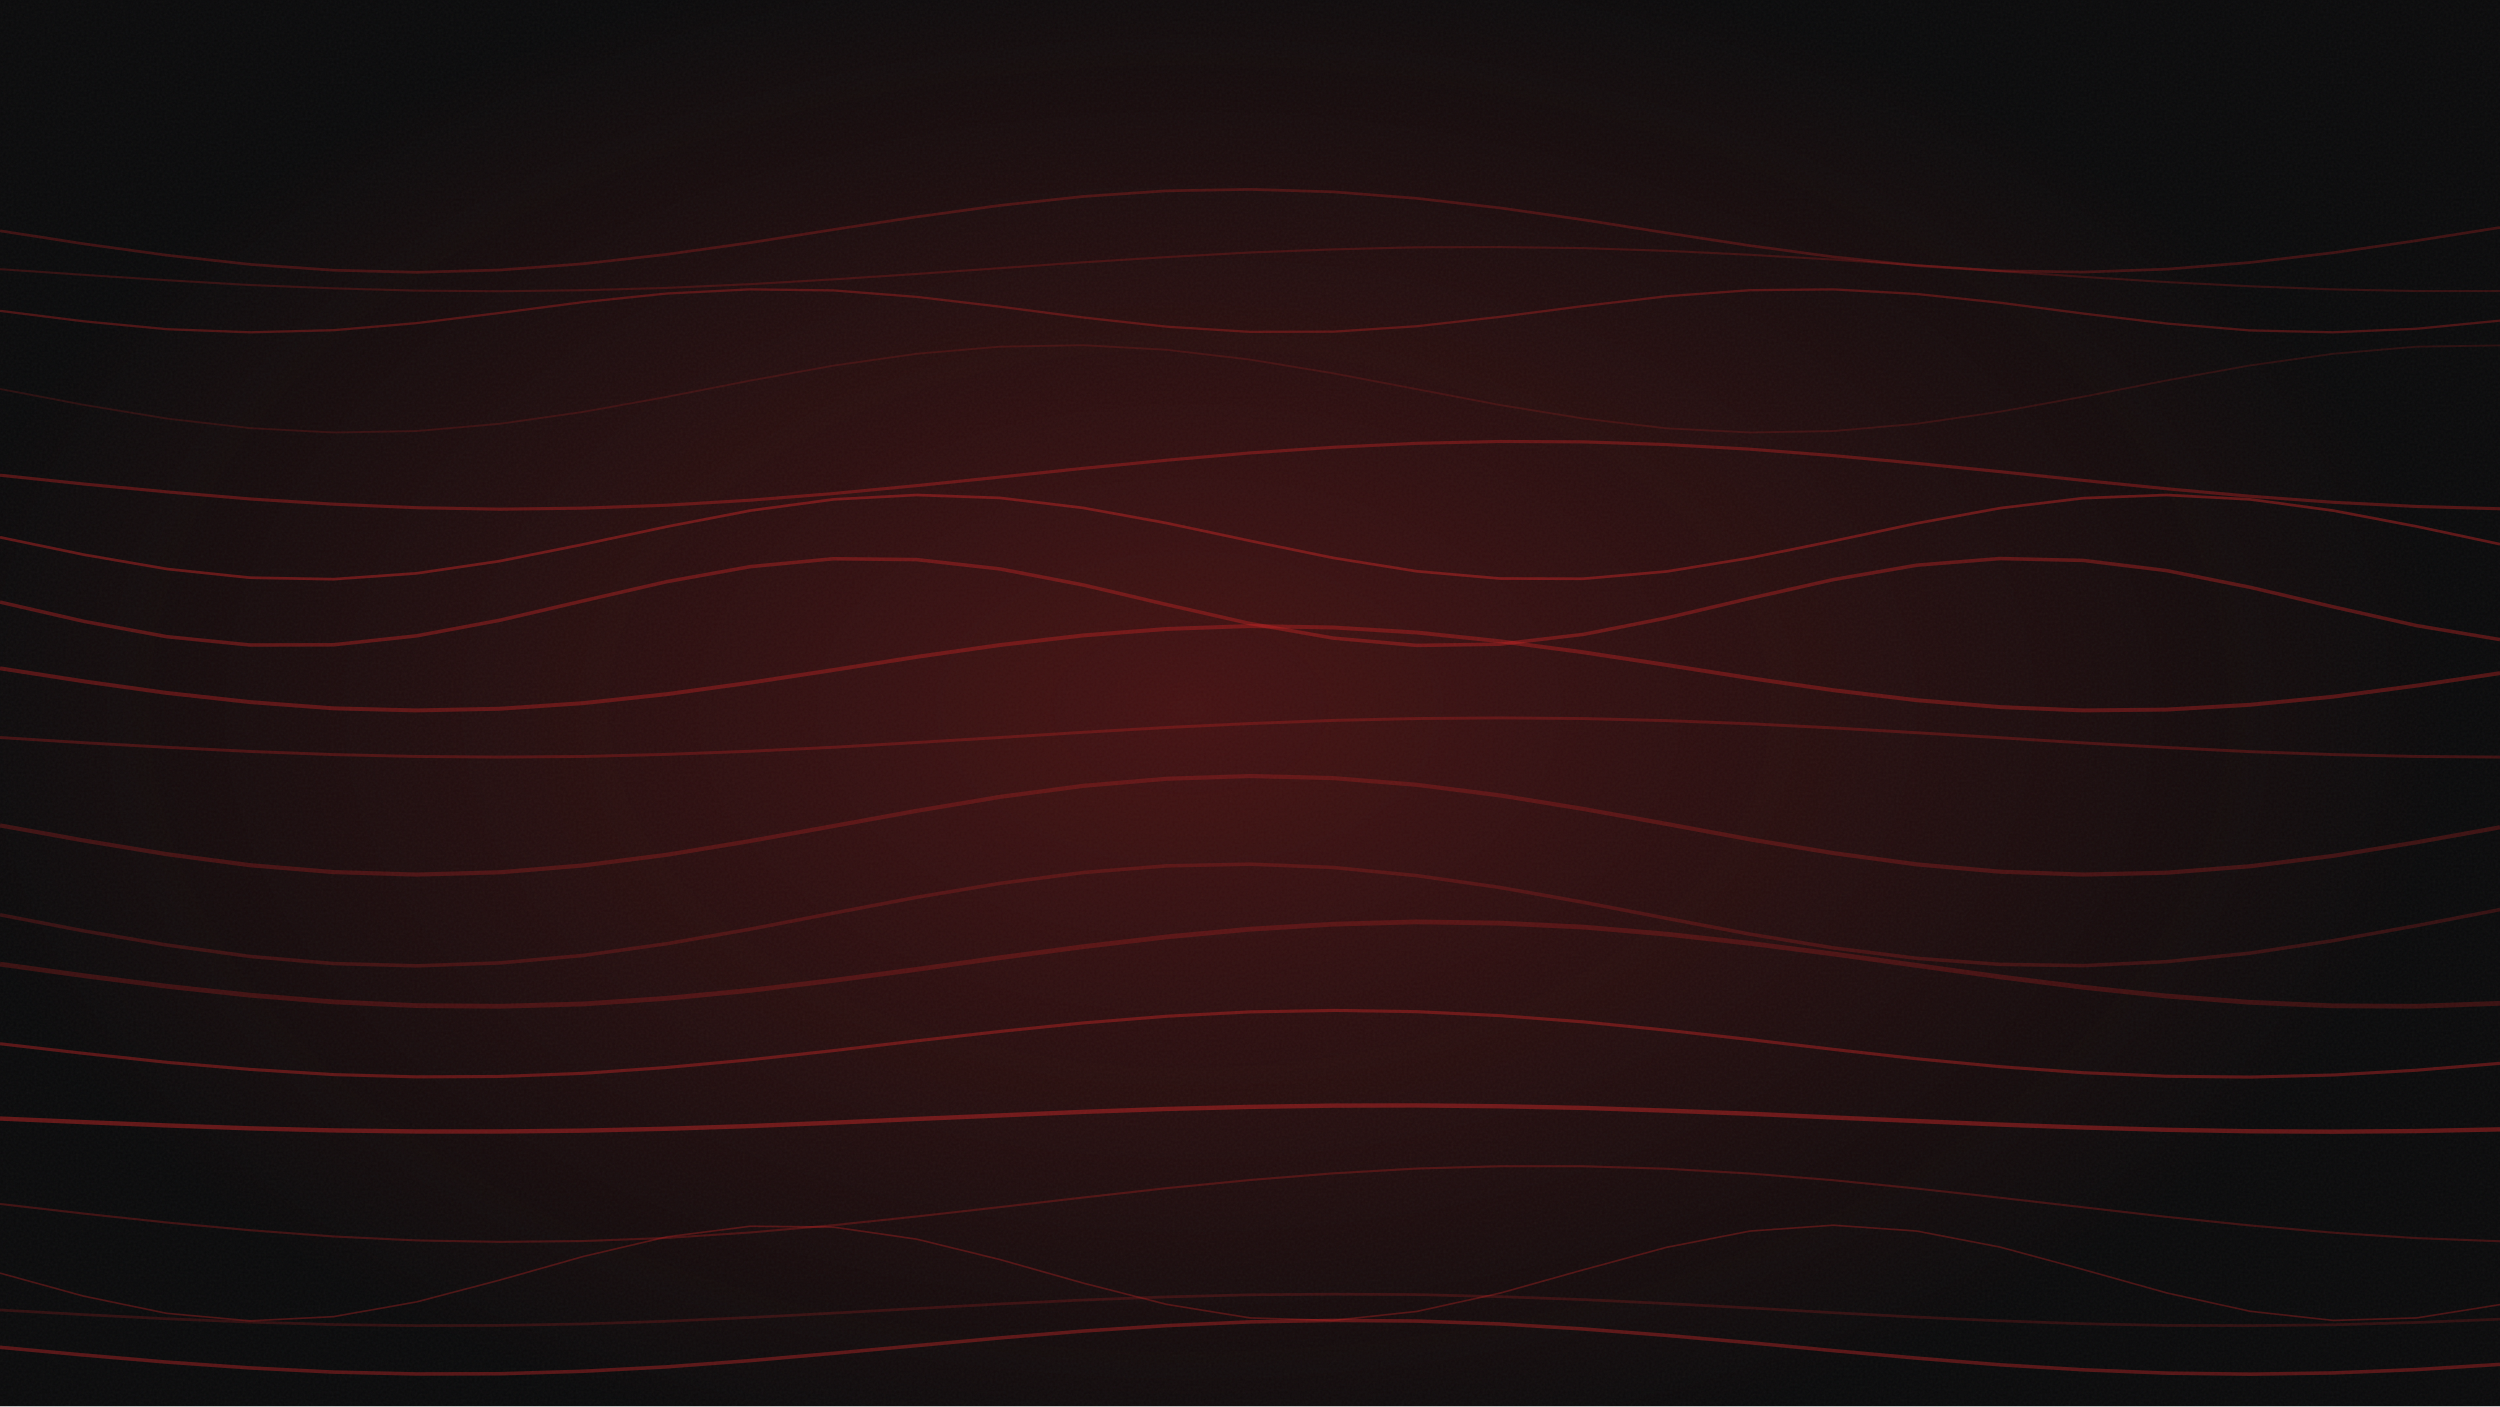
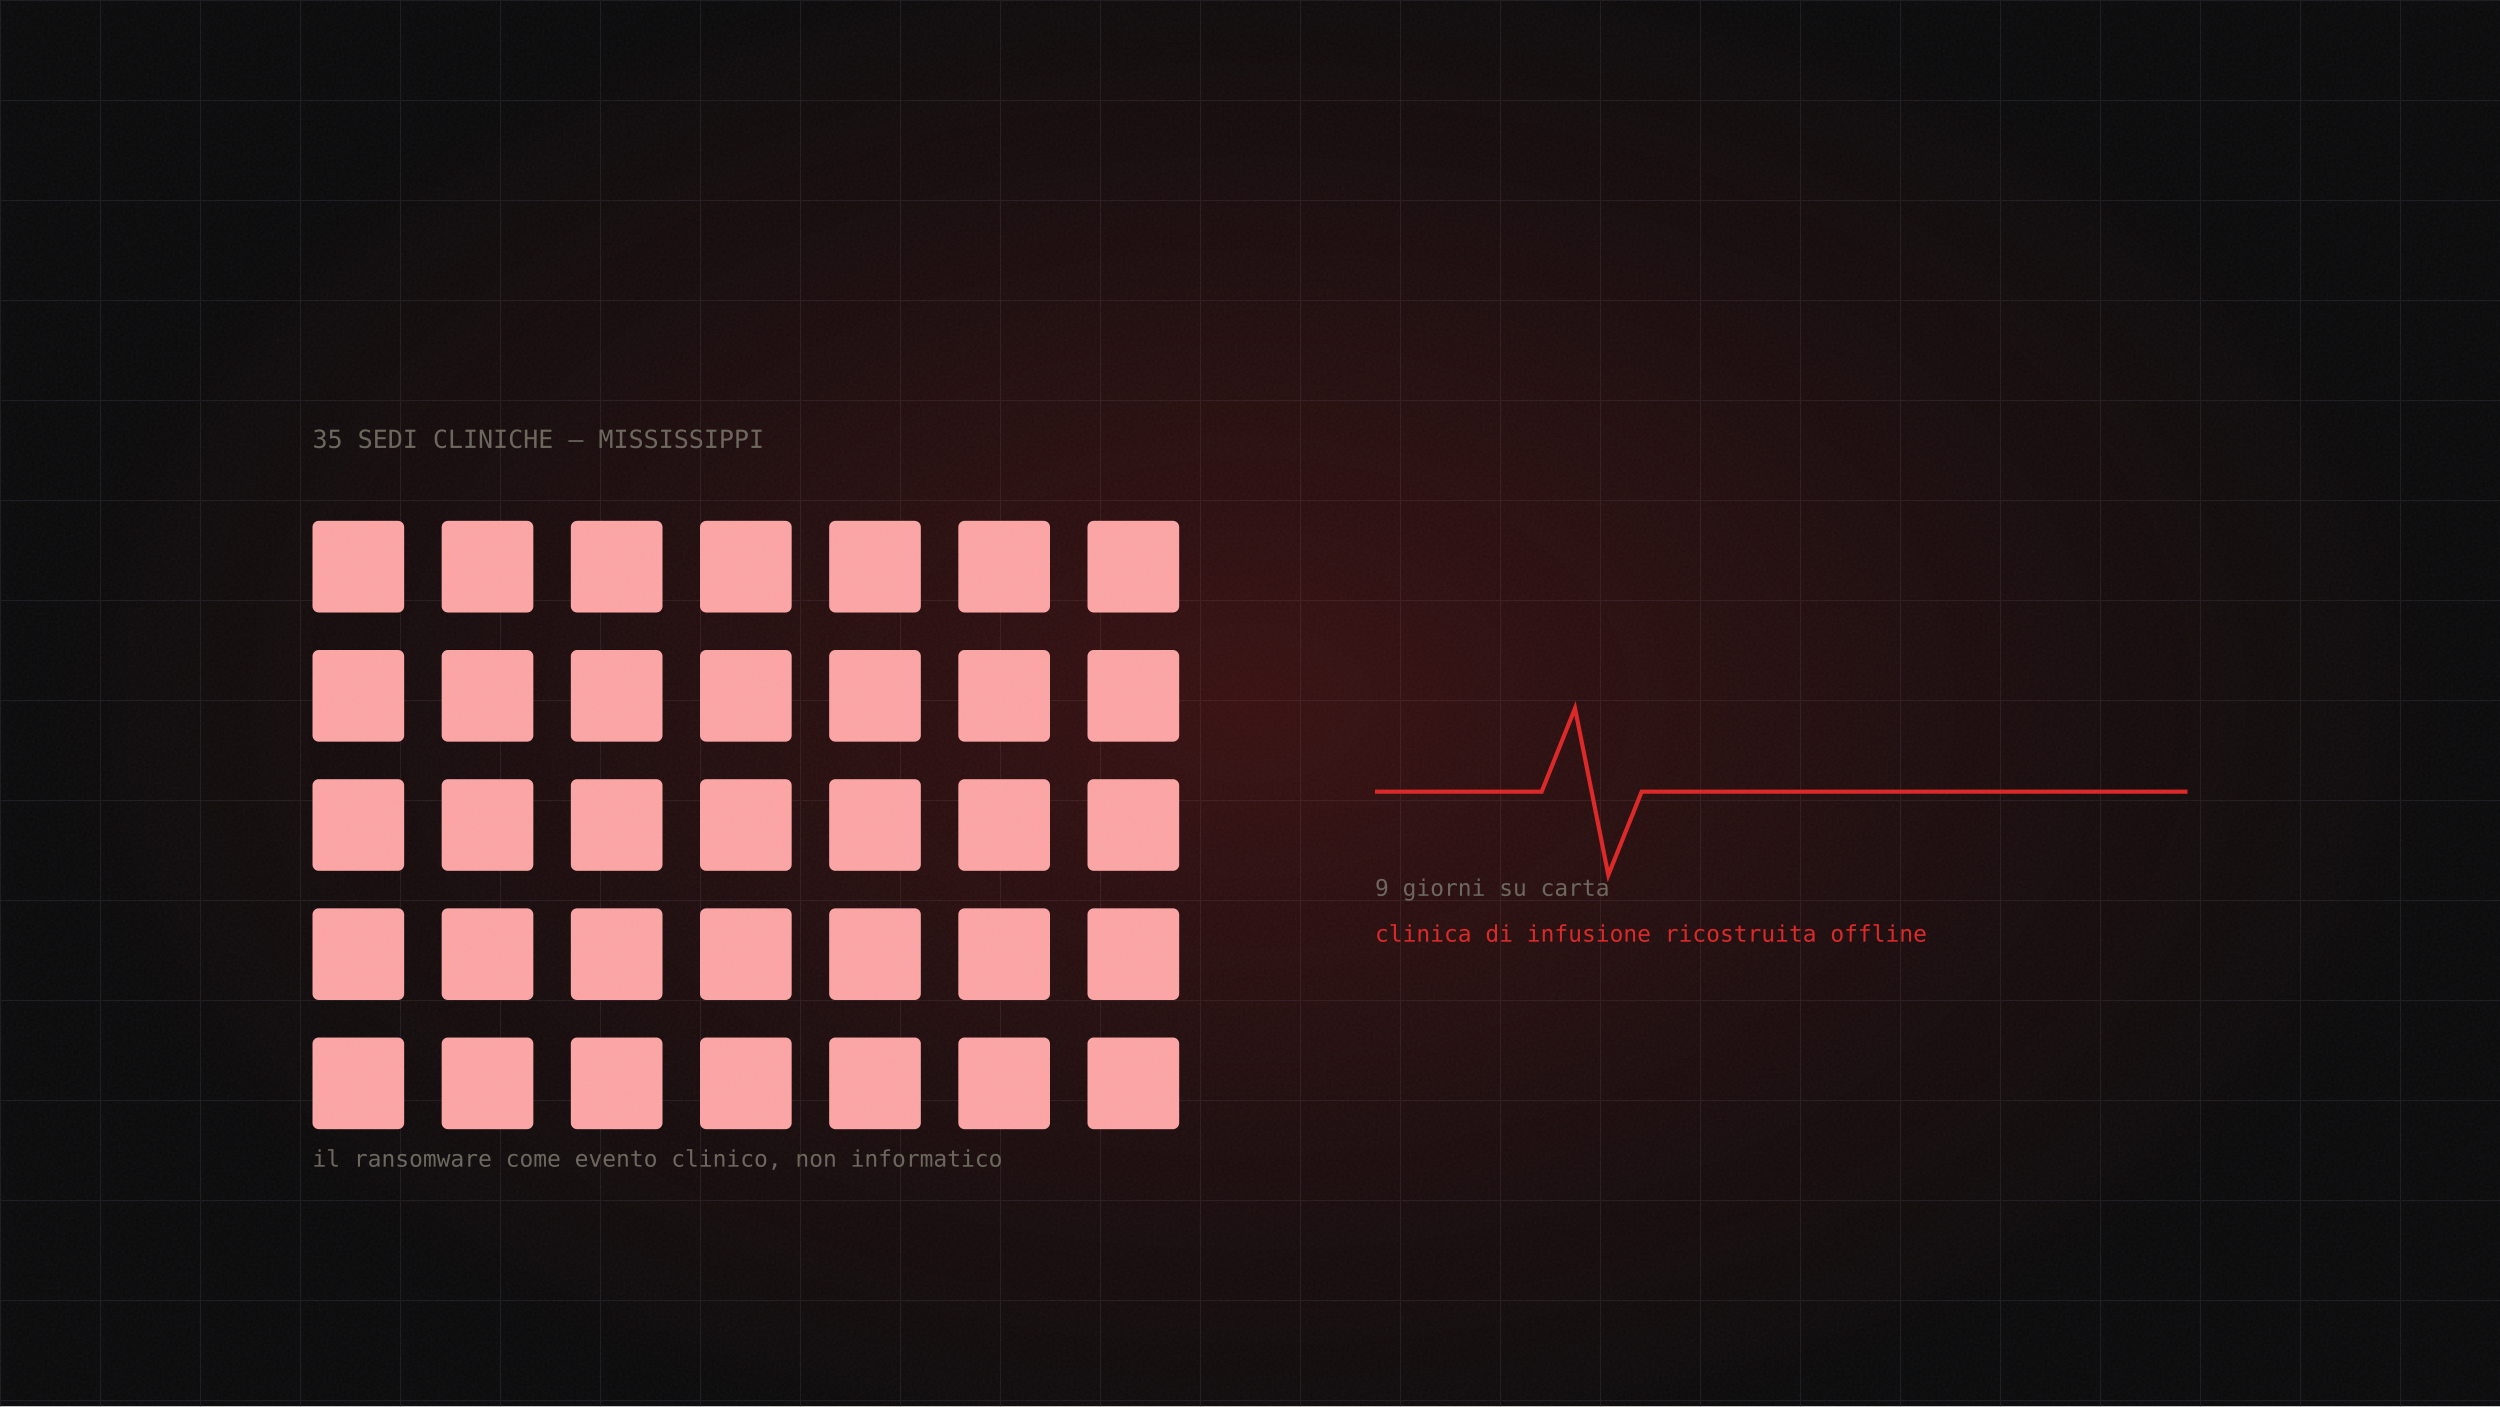
- <svg xmlns="http://www.w3.org/2000/svg" viewBox="0 0 1200 675" width="1200" height="675" role="img" aria-label="">
-   <rect width="1200" height="675" fill="#0a0a0b" />
+ <svg xmlns="http://www.w3.org/2000/svg" viewBox="0 0 1200 675" width="1200" height="675" role="img">
  <defs>
-     <radialGradient id="g" cx="50%" cy="50%">
-       <stop offset="0%" stop-color="#dc2626" stop-opacity=".28" />
+     <radialGradient id="glow" cx="50%" cy="50%">
+       <stop offset="0%" stop-color="#dc2626" stop-opacity=".22" />
      <stop offset="100%" stop-color="#dc2626" stop-opacity="0" />
    </radialGradient>
-     <filter id="b">
-       <feGaussianBlur stdDeviation="27" />
+     <filter id="grain">
+       <feTurbulence type="fractalNoise" baseFrequency=".8" numOctaves="4" />
    </filter>
+     <pattern id="grid" width="48" height="48" patternUnits="userSpaceOnUse">
+       <path d="M48 0H0v48" fill="none" stroke="#1b1b20" stroke-width="1" />
+     </pattern>
  </defs>
-   <ellipse cx="571" cy="340" rx="600" ry="371" fill="url(#g)" />
-   <polyline points="0,110.8 40,117.0 80,122.5 120,126.9 160,129.7 200,130.7 240,129.6 280,126.6 320,122.1 360,116.5 400,110.2 440,104.1 480,98.6 520,94.3 560,91.6 600,90.9 640,92.1 680,95.2 720,99.8 760,105.5 800,111.8 840,117.9 880,123.3 920,127.5 960,130.0 1000,130.6 1040,129.2 1080,126.0 1120,121.3 1160,115.5 1200,109.2" fill="none" stroke="#dc2626" stroke-opacity="0.25" stroke-width="1.3" />
-   <polyline points="0,129.2 40,131.9 80,134.5 120,136.8 160,138.4 200,139.5 240,139.8 280,139.3 320,138.2 360,136.4 400,134.1 440,131.5 480,128.7 520,125.9 560,123.4 600,121.2 640,119.7 680,118.7 720,118.6 760,119.1 800,120.4 840,122.3 880,124.6 920,127.3 960,130.1 1000,132.9 1040,135.4 1080,137.4 1120,138.9 1160,139.7 1200,139.7" fill="none" stroke="#dc2626" stroke-opacity="0.20" stroke-width="1.0" />
-   <polyline points="0,149.2 40,154.2 80,158.0 120,159.5 160,158.5 200,155.1 240,150.2 280,145.0 320,140.9 360,138.9 400,139.4 440,142.5 480,147.2 520,152.4 560,156.8 600,159.3 640,159.2 680,156.6 720,152.1 760,146.9 800,142.2 840,139.3 880,138.9 920,141.1 960,145.3 1000,150.5 1040,155.3 1080,158.6 1120,159.5 1160,157.8 1200,153.9" fill="none" stroke="#dc2626" stroke-opacity="0.31" stroke-width="1.1" />
-   <polyline points="0,186.7 40,194.3 80,200.9 120,205.5 160,207.6 200,206.9 240,203.4 280,197.7 320,190.5 360,182.7 400,175.5 440,169.8 480,166.4 520,165.7 560,167.9 600,172.6 640,179.2 680,186.8 720,194.4 760,200.9 800,205.6 840,207.6 880,206.9 920,203.4 960,197.6 1000,190.4 1040,182.6 1080,175.4 1120,169.8 1160,166.4 1200,165.8" fill="none" stroke="#dc2626" stroke-opacity="0.16" stroke-width="0.9" />
-   <polyline points="0,228.1 40,232.3 80,236.1 120,239.5 160,242.0 200,243.7 240,244.4 280,243.9 320,242.5 360,240.1 400,236.9 440,233.1 480,229.0 520,224.8 560,220.9 600,217.4 640,214.7 680,212.8 720,211.9 760,212.1 800,213.4 840,215.6 880,218.7 920,222.4 960,226.4 1000,230.6 1040,234.6 1080,238.2 1120,241.1 1160,243.1 1200,244.2" fill="none" stroke="#dc2626" stroke-opacity="0.34" stroke-width="1.5" />
-   <polyline points="0,257.9 40,266.2 80,273.1 120,277.3 160,278.0 200,275.2 240,269.3 280,261.3 320,252.8 360,245.1 400,239.7 440,237.6 480,239.0 520,243.8 560,251.1 600,259.6 640,267.8 680,274.2 720,277.7 760,277.8 800,274.3 840,267.8 880,259.7 920,251.2 960,243.9 1000,239.1 1040,237.6 1080,239.7 1120,245.1 1160,252.7 1200,261.2" fill="none" stroke="#dc2626" stroke-opacity="0.40" stroke-width="1.3" />
-   <polyline points="0,289.0 40,298.2 80,305.6 120,309.6 160,309.5 200,305.2 240,297.7 280,288.4 320,279.2 360,272.0 400,268.2 440,268.6 480,273.1 520,280.8 560,290.2 600,299.3 640,306.3 680,309.8 720,309.2 760,304.5 800,296.6 840,287.2 880,278.2 920,271.3 960,268.1 1000,269.0 1040,273.9 1080,281.9 1120,291.3 1160,300.3 1200,307.0" fill="none" stroke="#dc2626" stroke-opacity="0.35" stroke-width="1.7" />
-   <polyline points="0,320.8 40,327.0 80,332.6 120,337.0 160,340.0 200,341.0 240,340.2 280,337.5 320,333.2 360,327.7 400,321.6 440,315.3 480,309.6 520,305.0 560,301.9 600,300.5 640,301.2 680,303.6 720,307.8 760,313.1 800,319.2 840,325.5 880,331.3 920,336.1 960,339.4 1000,341.0 1040,340.6 1080,338.3 1120,334.4 1160,329.1 1200,323.1" fill="none" stroke="#dc2626" stroke-opacity="0.34" stroke-width="1.9" />
-   <polyline points="0,354.0 40,356.5 80,358.7 120,360.7 160,362.2 200,363.1 240,363.4 280,363.1 320,362.1 360,360.6 400,358.7 440,356.4 480,354.0 520,351.5 560,349.2 600,347.3 640,345.8 680,344.9 720,344.6 760,344.9 800,345.9 840,347.4 880,349.4 920,351.7 960,354.1 1000,356.6 1040,358.8 1080,360.8 1120,362.2 1160,363.1 1200,363.4" fill="none" stroke="#dc2626" stroke-opacity="0.26" stroke-width="1.4" />
-   <polyline points="0,396.2 40,403.4 80,410.0 120,415.3 160,418.6 200,419.8 240,418.7 280,415.4 320,410.3 360,403.7 400,396.5 440,389.2 480,382.5 520,377.2 560,373.8 600,372.5 640,373.5 680,376.7 720,381.8 760,388.3 800,395.5 840,402.9 880,409.5 920,414.9 960,418.4 1000,419.8 1040,418.9 1080,415.8 1120,410.8 1160,404.3 1200,397.1" fill="none" stroke="#dc2626" stroke-opacity="0.24" stroke-width="2.0" />
-   <polyline points="0,439.1 40,446.8 80,453.6 120,459.1 160,462.5 200,463.6 240,462.2 280,458.6 320,453.0 360,446.0 400,438.3 440,430.7 480,424.0 520,418.8 560,415.6 600,414.8 640,416.4 680,420.3 720,426.0 760,433.1 800,440.8 840,448.4 880,455.0 920,460.0 960,462.9 1000,463.5 1040,461.6 1080,457.5 1120,451.5 1160,444.3 1200,436.6" fill="none" stroke="#dc2626" stroke-opacity="0.21" stroke-width="1.7" />
-   <polyline points="0,462.8 40,468.3 80,473.4 120,477.7 160,480.9 200,482.7 240,483.0 280,481.9 320,479.2 360,475.4 400,470.6 440,465.3 480,459.7 520,454.4 560,449.7 600,446.0 640,443.6 680,442.5 720,443.1 760,445.0 800,448.4 840,452.8 880,457.9 920,463.4 960,468.9 1000,473.9 1040,478.1 1080,481.1 1120,482.8 1160,483.0 1200,481.6" fill="none" stroke="#dc2626" stroke-opacity="0.23" stroke-width="2.3" />
-   <polyline points="0,501.0 40,505.6 80,509.9 120,513.3 160,515.8 200,516.9 240,516.7 280,515.2 320,512.4 360,508.7 400,504.3 440,499.6 480,495.1 520,491.0 560,487.8 600,485.7 640,485.0 680,485.6 720,487.5 760,490.5 800,494.5 840,499.0 880,503.7 920,508.2 960,512.0 1000,514.9 1040,516.6 1080,517.0 1120,516.0 1160,513.7 1200,510.4" fill="none" stroke="#dc2626" stroke-opacity="0.38" stroke-width="1.5" />
-   <polyline points="0,536.9 40,538.6 80,540.2 120,541.6 160,542.6 200,543.1 240,543.1 280,542.7 320,541.8 360,540.5 400,538.9 440,537.1 480,535.4 520,533.7 560,532.3 600,531.3 640,530.7 680,530.6 720,531.0 760,531.8 800,533.1 840,534.6 880,536.4 920,538.1 960,539.8 1000,541.2 1040,542.3 1080,543.0 1120,543.2 1160,542.9 1200,542.1" fill="none" stroke="#dc2626" stroke-opacity="0.42" stroke-width="2.1" />
-   <polyline points="0,577.9 40,582.5 80,586.8 120,590.5 160,593.5 200,595.4 240,596.1 280,595.7 320,594.2 360,591.6 400,588.1 440,583.9 480,579.4 520,574.8 560,570.3 600,566.4 640,563.2 680,560.9 720,559.8 760,559.8 800,561.0 840,563.3 880,566.5 920,570.5 960,574.9 1000,579.5 1040,584.1 1080,588.2 1120,591.7 1160,594.3 1200,595.8" fill="none" stroke="#dc2626" stroke-opacity="0.26" stroke-width="1.0" />
-   <polyline points="0,611.1 40,622.1 80,630.4 120,634.0 160,632.0 200,624.9 240,614.4 280,603.1 320,593.7 360,588.6 400,589.0 440,594.8 480,604.6 520,615.9 560,626.1 600,632.6 640,633.8 680,629.5 720,620.7 760,609.5 800,598.7 840,590.9 880,588.1 920,590.9 960,598.6 1000,609.4 1040,620.6 1080,629.4 1120,633.8 1160,632.6 1200,626.2" fill="none" stroke="#dc2626" stroke-opacity="0.31" stroke-width="0.8" />
-   <polyline points="0,628.8 40,631.0 80,633.0 120,634.6 160,635.8 200,636.3 240,636.2 280,635.5 320,634.2 360,632.4 400,630.3 440,628.1 480,625.9 520,624.0 560,622.5 600,621.5 640,621.2 680,621.4 720,622.4 760,623.8 800,625.7 840,627.8 880,630.1 920,632.2 960,634.0 1000,635.4 1040,636.2 1080,636.3 1120,635.9 1160,634.8 1200,633.2" fill="none" stroke="#dc2626" stroke-opacity="0.19" stroke-width="1.3" />
-   <polyline points="0,646.7 40,650.4 80,653.8 120,656.6 160,658.6 200,659.5 240,659.4 280,658.2 320,656.1 360,653.1 400,649.6 440,645.9 480,642.2 520,638.9 560,636.3 600,634.5 640,633.8 680,634.1 720,635.5 760,637.9 800,641.0 840,644.5 880,648.3 920,651.9 960,655.1 1000,657.5 1040,659.1 1080,659.6 1120,659.0 1160,657.4 1200,654.9" fill="none" stroke="#dc2626" stroke-opacity="0.37" stroke-width="1.7" />
-   <filter id="n">
-     <feTurbulence type="fractalNoise" baseFrequency="0.8" numOctaves="4" />
-   </filter>
-   <rect width="1200" height="675" filter="url(#n)" opacity=".05" />
+   <style>
+ @media (prefers-reduced-motion: reduce) { * { animation: none !important; } }
+ 
+ .c{animation:off 6s ease-in-out infinite}
+ @keyframes off{0%,12%{fill:#fca5a5;opacity:.85}30%,100%{fill:#1e1e24;opacity:.5}}
+ .ecg{stroke-dasharray:600;animation:flat 6s ease-in-out infinite}
+ @keyframes flat{0%{stroke-dashoffset:600}40%{stroke-dashoffset:0}100%{stroke-dashoffset:0}}
+ 
+ </style>
+   <rect width="1200" height="675" fill="#0a0a0b" />
+   <rect width="1200" height="675" fill="url(#grid)" />
+   <ellipse cx="600.0" cy="337.5" rx="576.0" ry="371.25" fill="url(#glow)" />
+   <g font-family="monospace">
+     <text x="150" y="215" fill="#6b665c" font-size="12">35 SEDI CLINICHE — MISSISSIPPI</text>
+     <rect class="c" x="150" y="250" width="44" height="44" rx="3" fill="#fca5a5" style="animation-delay:0.00s" />
+     <rect class="c" x="212" y="250" width="44" height="44" rx="3" fill="#fca5a5" style="animation-delay:0.09s" />
+     <rect class="c" x="274" y="250" width="44" height="44" rx="3" fill="#fca5a5" style="animation-delay:0.18s" />
+     <rect class="c" x="336" y="250" width="44" height="44" rx="3" fill="#fca5a5" style="animation-delay:0.27s" />
+     <rect class="c" x="398" y="250" width="44" height="44" rx="3" fill="#fca5a5" style="animation-delay:0.36s" />
+     <rect class="c" x="460" y="250" width="44" height="44" rx="3" fill="#fca5a5" style="animation-delay:0.45s" />
+     <rect class="c" x="522" y="250" width="44" height="44" rx="3" fill="#fca5a5" style="animation-delay:0.54s" />
+     <rect class="c" x="150" y="312" width="44" height="44" rx="3" fill="#fca5a5" style="animation-delay:0.63s" />
+     <rect class="c" x="212" y="312" width="44" height="44" rx="3" fill="#fca5a5" style="animation-delay:0.72s" />
+     <rect class="c" x="274" y="312" width="44" height="44" rx="3" fill="#fca5a5" style="animation-delay:0.81s" />
+     <rect class="c" x="336" y="312" width="44" height="44" rx="3" fill="#fca5a5" style="animation-delay:0.90s" />
+     <rect class="c" x="398" y="312" width="44" height="44" rx="3" fill="#fca5a5" style="animation-delay:0.99s" />
+     <rect class="c" x="460" y="312" width="44" height="44" rx="3" fill="#fca5a5" style="animation-delay:1.08s" />
+     <rect class="c" x="522" y="312" width="44" height="44" rx="3" fill="#fca5a5" style="animation-delay:1.17s" />
+     <rect class="c" x="150" y="374" width="44" height="44" rx="3" fill="#fca5a5" style="animation-delay:1.26s" />
+     <rect class="c" x="212" y="374" width="44" height="44" rx="3" fill="#fca5a5" style="animation-delay:1.35s" />
+     <rect class="c" x="274" y="374" width="44" height="44" rx="3" fill="#fca5a5" style="animation-delay:1.44s" />
+     <rect class="c" x="336" y="374" width="44" height="44" rx="3" fill="#fca5a5" style="animation-delay:1.53s" />
+     <rect class="c" x="398" y="374" width="44" height="44" rx="3" fill="#fca5a5" style="animation-delay:1.62s" />
+     <rect class="c" x="460" y="374" width="44" height="44" rx="3" fill="#fca5a5" style="animation-delay:1.71s" />
+     <rect class="c" x="522" y="374" width="44" height="44" rx="3" fill="#fca5a5" style="animation-delay:1.80s" />
+     <rect class="c" x="150" y="436" width="44" height="44" rx="3" fill="#fca5a5" style="animation-delay:1.89s" />
+     <rect class="c" x="212" y="436" width="44" height="44" rx="3" fill="#fca5a5" style="animation-delay:1.98s" />
+     <rect class="c" x="274" y="436" width="44" height="44" rx="3" fill="#fca5a5" style="animation-delay:2.07s" />
+     <rect class="c" x="336" y="436" width="44" height="44" rx="3" fill="#fca5a5" style="animation-delay:2.16s" />
+     <rect class="c" x="398" y="436" width="44" height="44" rx="3" fill="#fca5a5" style="animation-delay:2.25s" />
+     <rect class="c" x="460" y="436" width="44" height="44" rx="3" fill="#fca5a5" style="animation-delay:2.34s" />
+     <rect class="c" x="522" y="436" width="44" height="44" rx="3" fill="#fca5a5" style="animation-delay:2.43s" />
+     <rect class="c" x="150" y="498" width="44" height="44" rx="3" fill="#fca5a5" style="animation-delay:2.52s" />
+     <rect class="c" x="212" y="498" width="44" height="44" rx="3" fill="#fca5a5" style="animation-delay:2.61s" />
+     <rect class="c" x="274" y="498" width="44" height="44" rx="3" fill="#fca5a5" style="animation-delay:2.70s" />
+     <rect class="c" x="336" y="498" width="44" height="44" rx="3" fill="#fca5a5" style="animation-delay:2.79s" />
+     <rect class="c" x="398" y="498" width="44" height="44" rx="3" fill="#fca5a5" style="animation-delay:2.88s" />
+     <rect class="c" x="460" y="498" width="44" height="44" rx="3" fill="#fca5a5" style="animation-delay:2.97s" />
+     <rect class="c" x="522" y="498" width="44" height="44" rx="3" fill="#fca5a5" style="animation-delay:3.06s" />
+     <path class="ecg" d="M660,380 L740,380 L756,340 L772,420 L788,380 L1050,380" fill="none" stroke="#dc2626" stroke-width="2" />
+     <text x="660" y="430" fill="#6b665c" font-size="11">9 giorni su carta</text>
+     <text x="660" y="452" fill="#dc2626" font-size="11">clinica di infusione ricostruita offline</text>
+     <text x="150" y="560" fill="#6b665c" font-size="11">il ransomware come evento clinico, non informatico</text>
+   </g>
+   <rect width="1200" height="675" filter="url(#grain)" opacity=".05" />
</svg>
